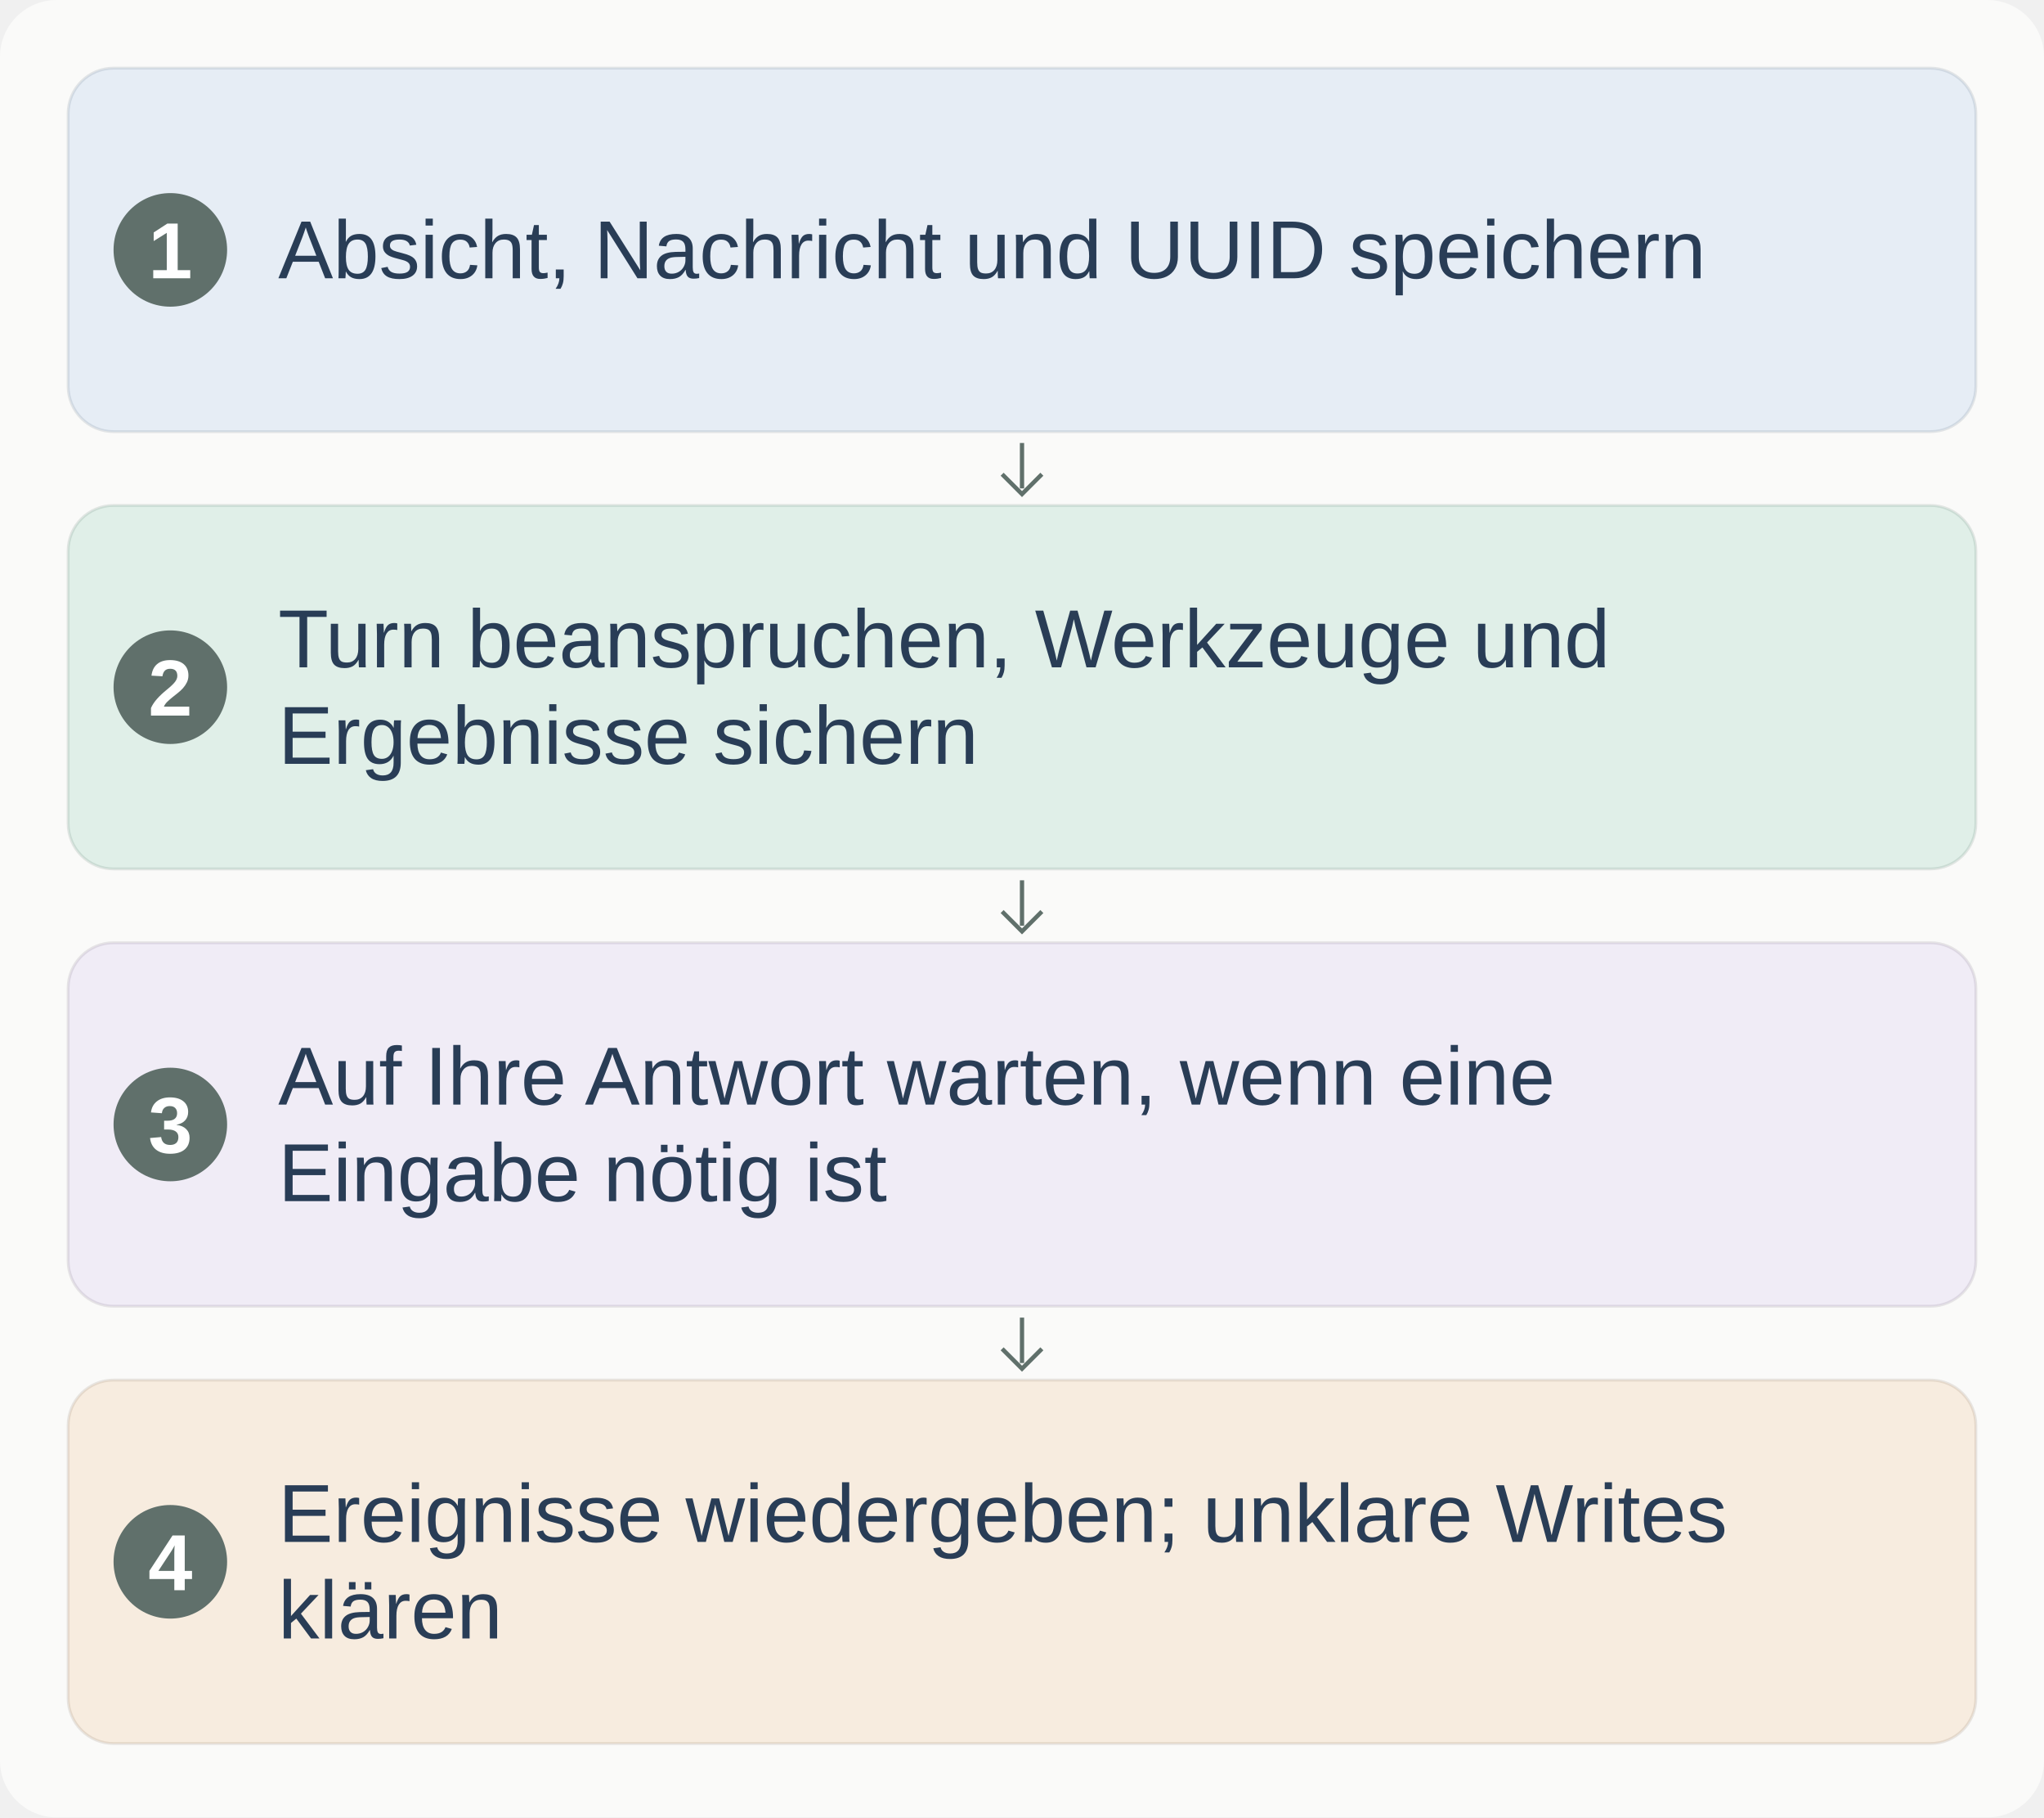
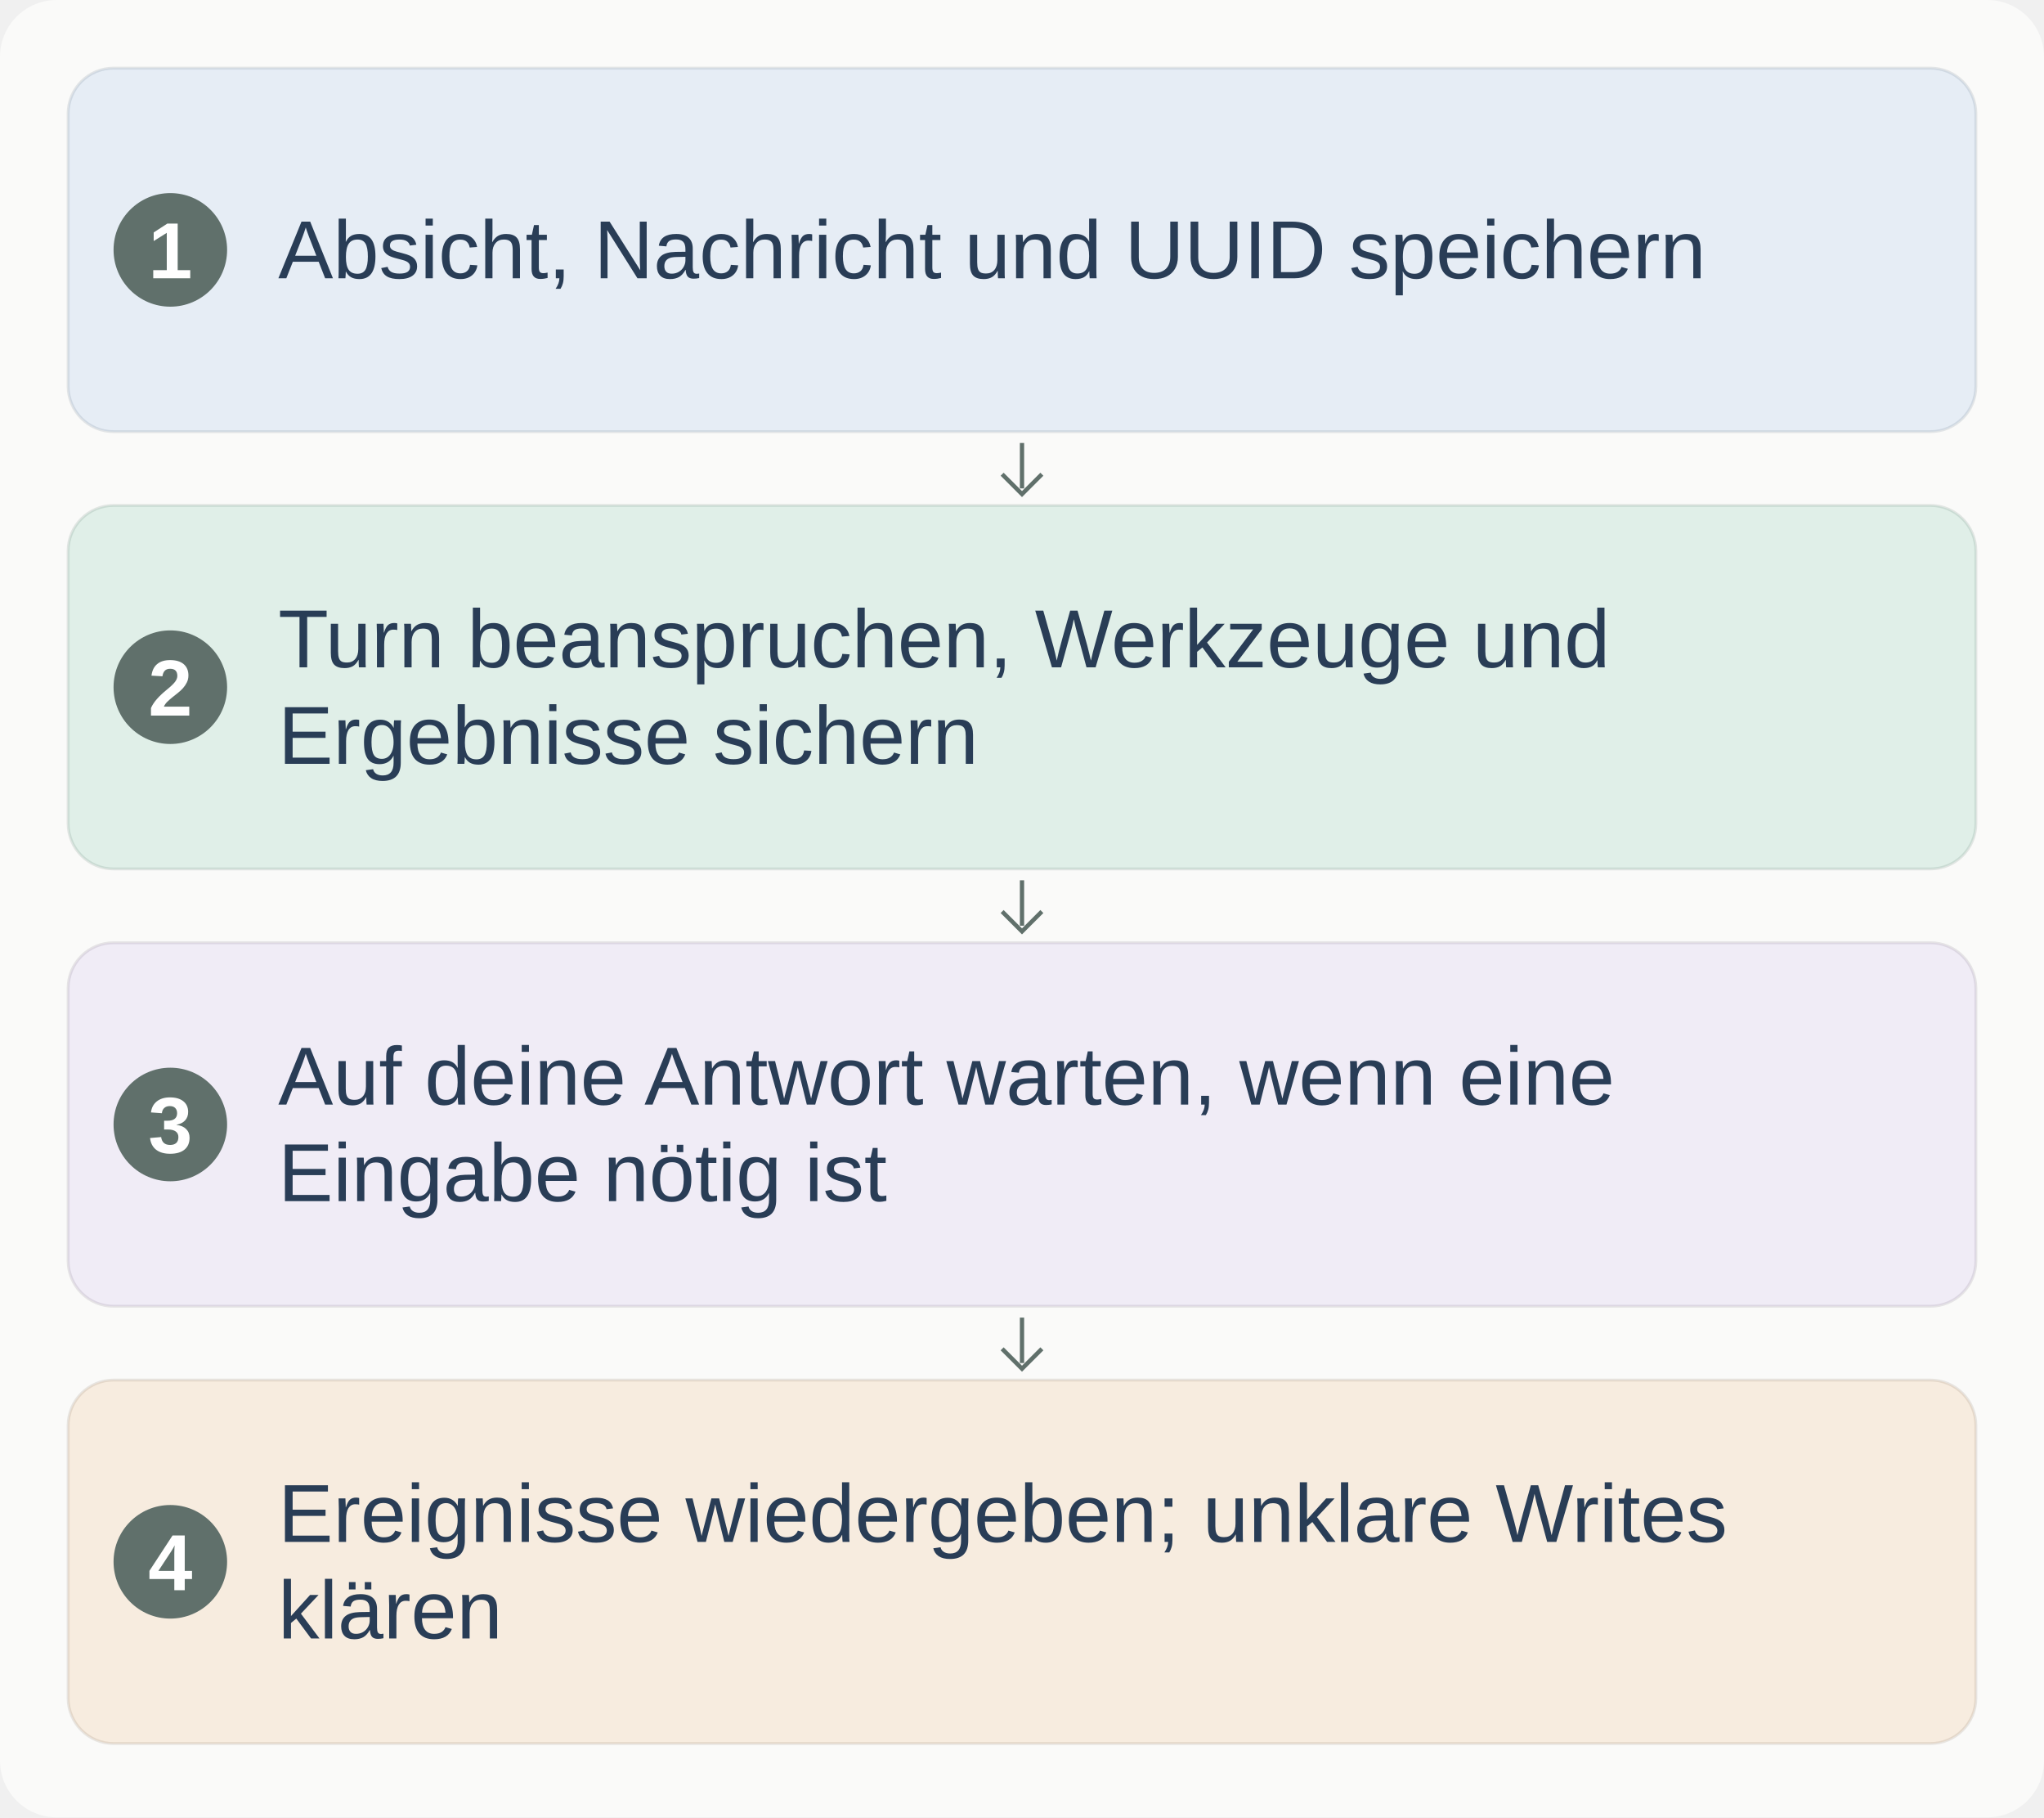
<svg xmlns="http://www.w3.org/2000/svg" width="720" height="640" viewBox="0 0 720 640" role="img" aria-labelledby="title desc">
  <rect width="720" height="640" rx="20" fill="#fafaf9" />
  <rect x="24" y="24" width="672" height="128" rx="16" fill="#e6edf5" stroke="#293d56" stroke-width="1" stroke-opacity="0.12" />
  <circle cx="60" cy="88" r="20" fill="#60706b" />
  <text x="60" y="98" text-anchor="middle" font-family="Arial, sans-serif" font-size="28" font-weight="700" fill="#ffffff">1</text>
  <text x="98" y="98" font-family="Arial, sans-serif" font-size="29" fill="#293d56">Absicht, Nachricht und UUID speichern</text>
  <path d="M360 156v16m-7-5 7 7 7-7" fill="none" stroke="#60706b" stroke-width="1.5" />
  <rect x="24" y="178" width="672" height="128" rx="16" fill="#e0efe8" stroke="#1e4436" stroke-width="1" stroke-opacity="0.12" />
  <circle cx="60" cy="242" r="20" fill="#60706b" />
  <text x="60" y="252" text-anchor="middle" font-family="Arial, sans-serif" font-size="28" font-weight="700" fill="#ffffff">2</text>
  <text x="98" y="235" font-family="Arial, sans-serif" font-size="29" fill="#293d56">Turn beanspruchen, Werkzeuge und</text>
  <text x="98" y="269" font-family="Arial, sans-serif" font-size="29" fill="#293d56">Ergebnisse sichern</text>
  <path d="M360 310v16m-7-5 7 7 7-7" fill="none" stroke="#60706b" stroke-width="1.5" />
  <rect x="24" y="332" width="672" height="128" rx="16" fill="#f0ecf6" stroke="#433352" stroke-width="1" stroke-opacity="0.12" />
  <circle cx="60" cy="396" r="20" fill="#60706b" />
  <text x="60" y="406" text-anchor="middle" font-family="Arial, sans-serif" font-size="28" font-weight="700" fill="#ffffff">3</text>
-   <text x="98" y="389" font-family="Arial, sans-serif" font-size="29" fill="#293d56">Auf Ihre Antwort warten, wenn eine</text>
+   <text x="98" y="389" font-family="Arial, sans-serif" font-size="29" fill="#293d56">Auf deine Antwort warten, wenn eine</text>
  <text x="98" y="423" font-family="Arial, sans-serif" font-size="29" fill="#293d56">Eingabe nötig ist</text>
  <path d="M360 464v16m-7-5 7 7 7-7" fill="none" stroke="#60706b" stroke-width="1.5" />
  <rect x="24" y="486" width="672" height="128" rx="16" fill="#f7ecdf" stroke="#573e28" stroke-width="1" stroke-opacity="0.12" />
  <circle cx="60" cy="550" r="20" fill="#60706b" />
  <text x="60" y="560" text-anchor="middle" font-family="Arial, sans-serif" font-size="28" font-weight="700" fill="#ffffff">4</text>
  <text x="98" y="543" font-family="Arial, sans-serif" font-size="29" fill="#293d56">Ereignisse wiedergeben; unklare Writes</text>
  <text x="98" y="577" font-family="Arial, sans-serif" font-size="29" fill="#293d56">klären</text>
</svg>
